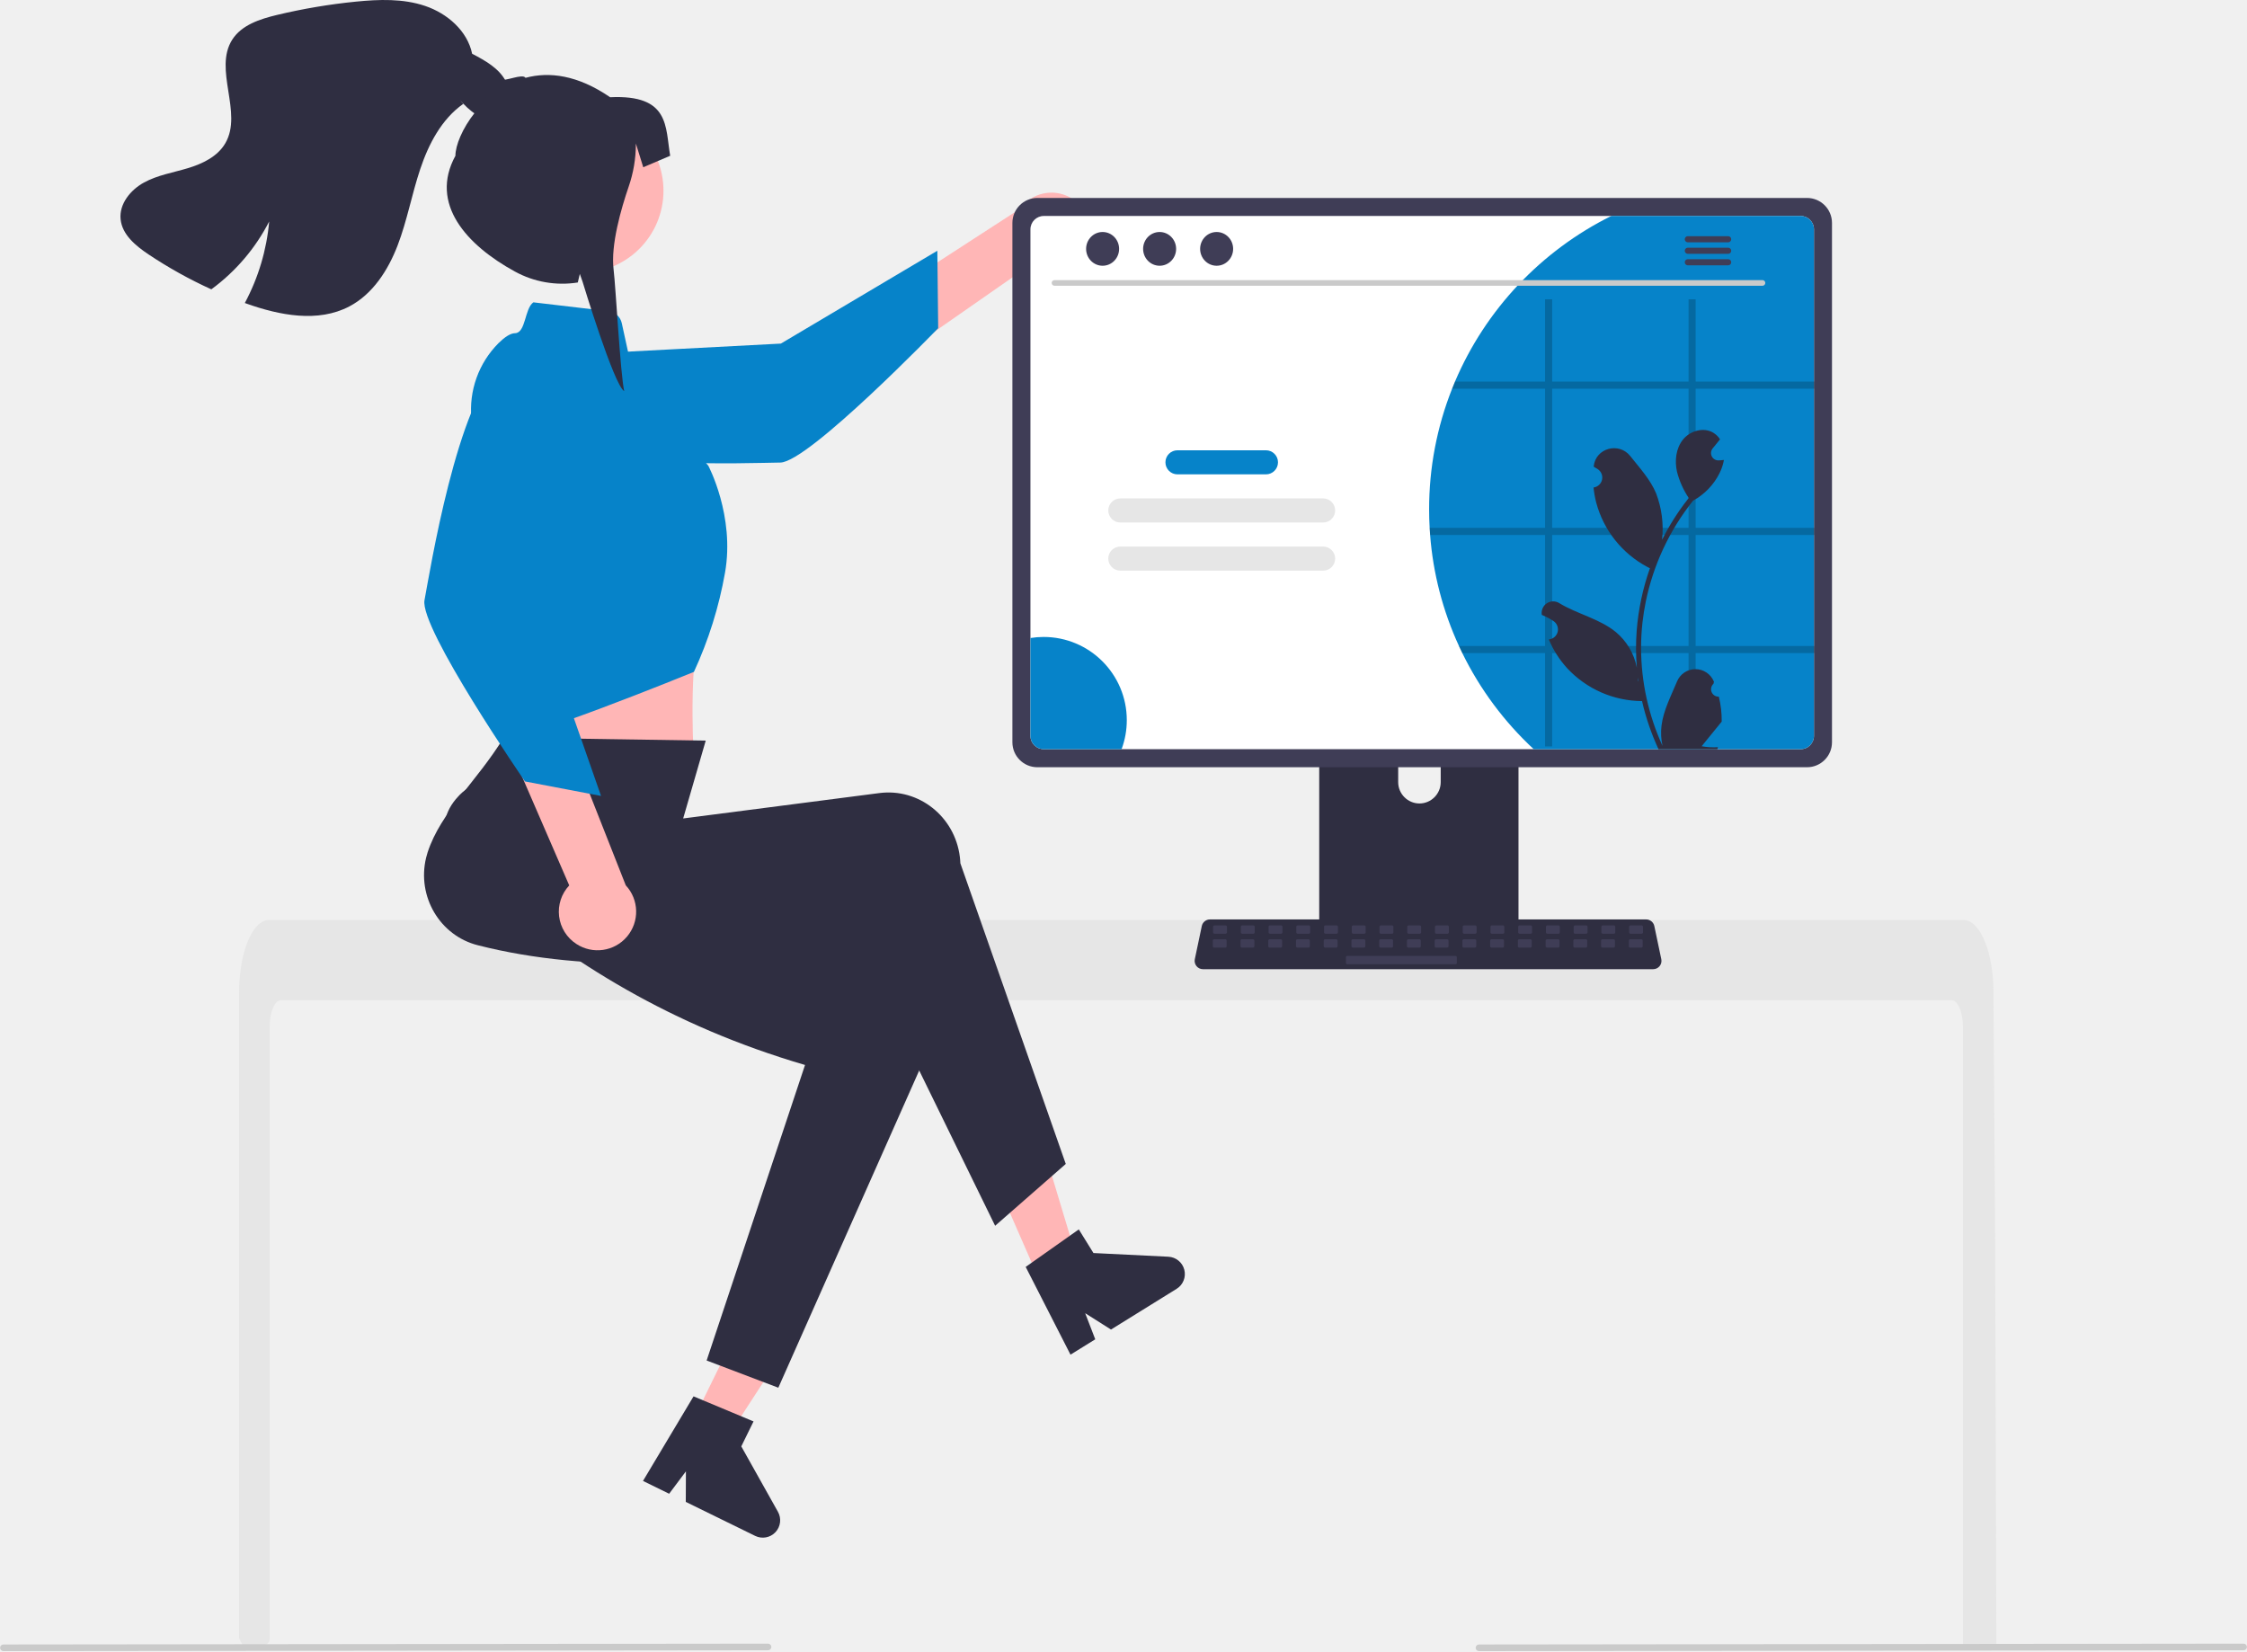
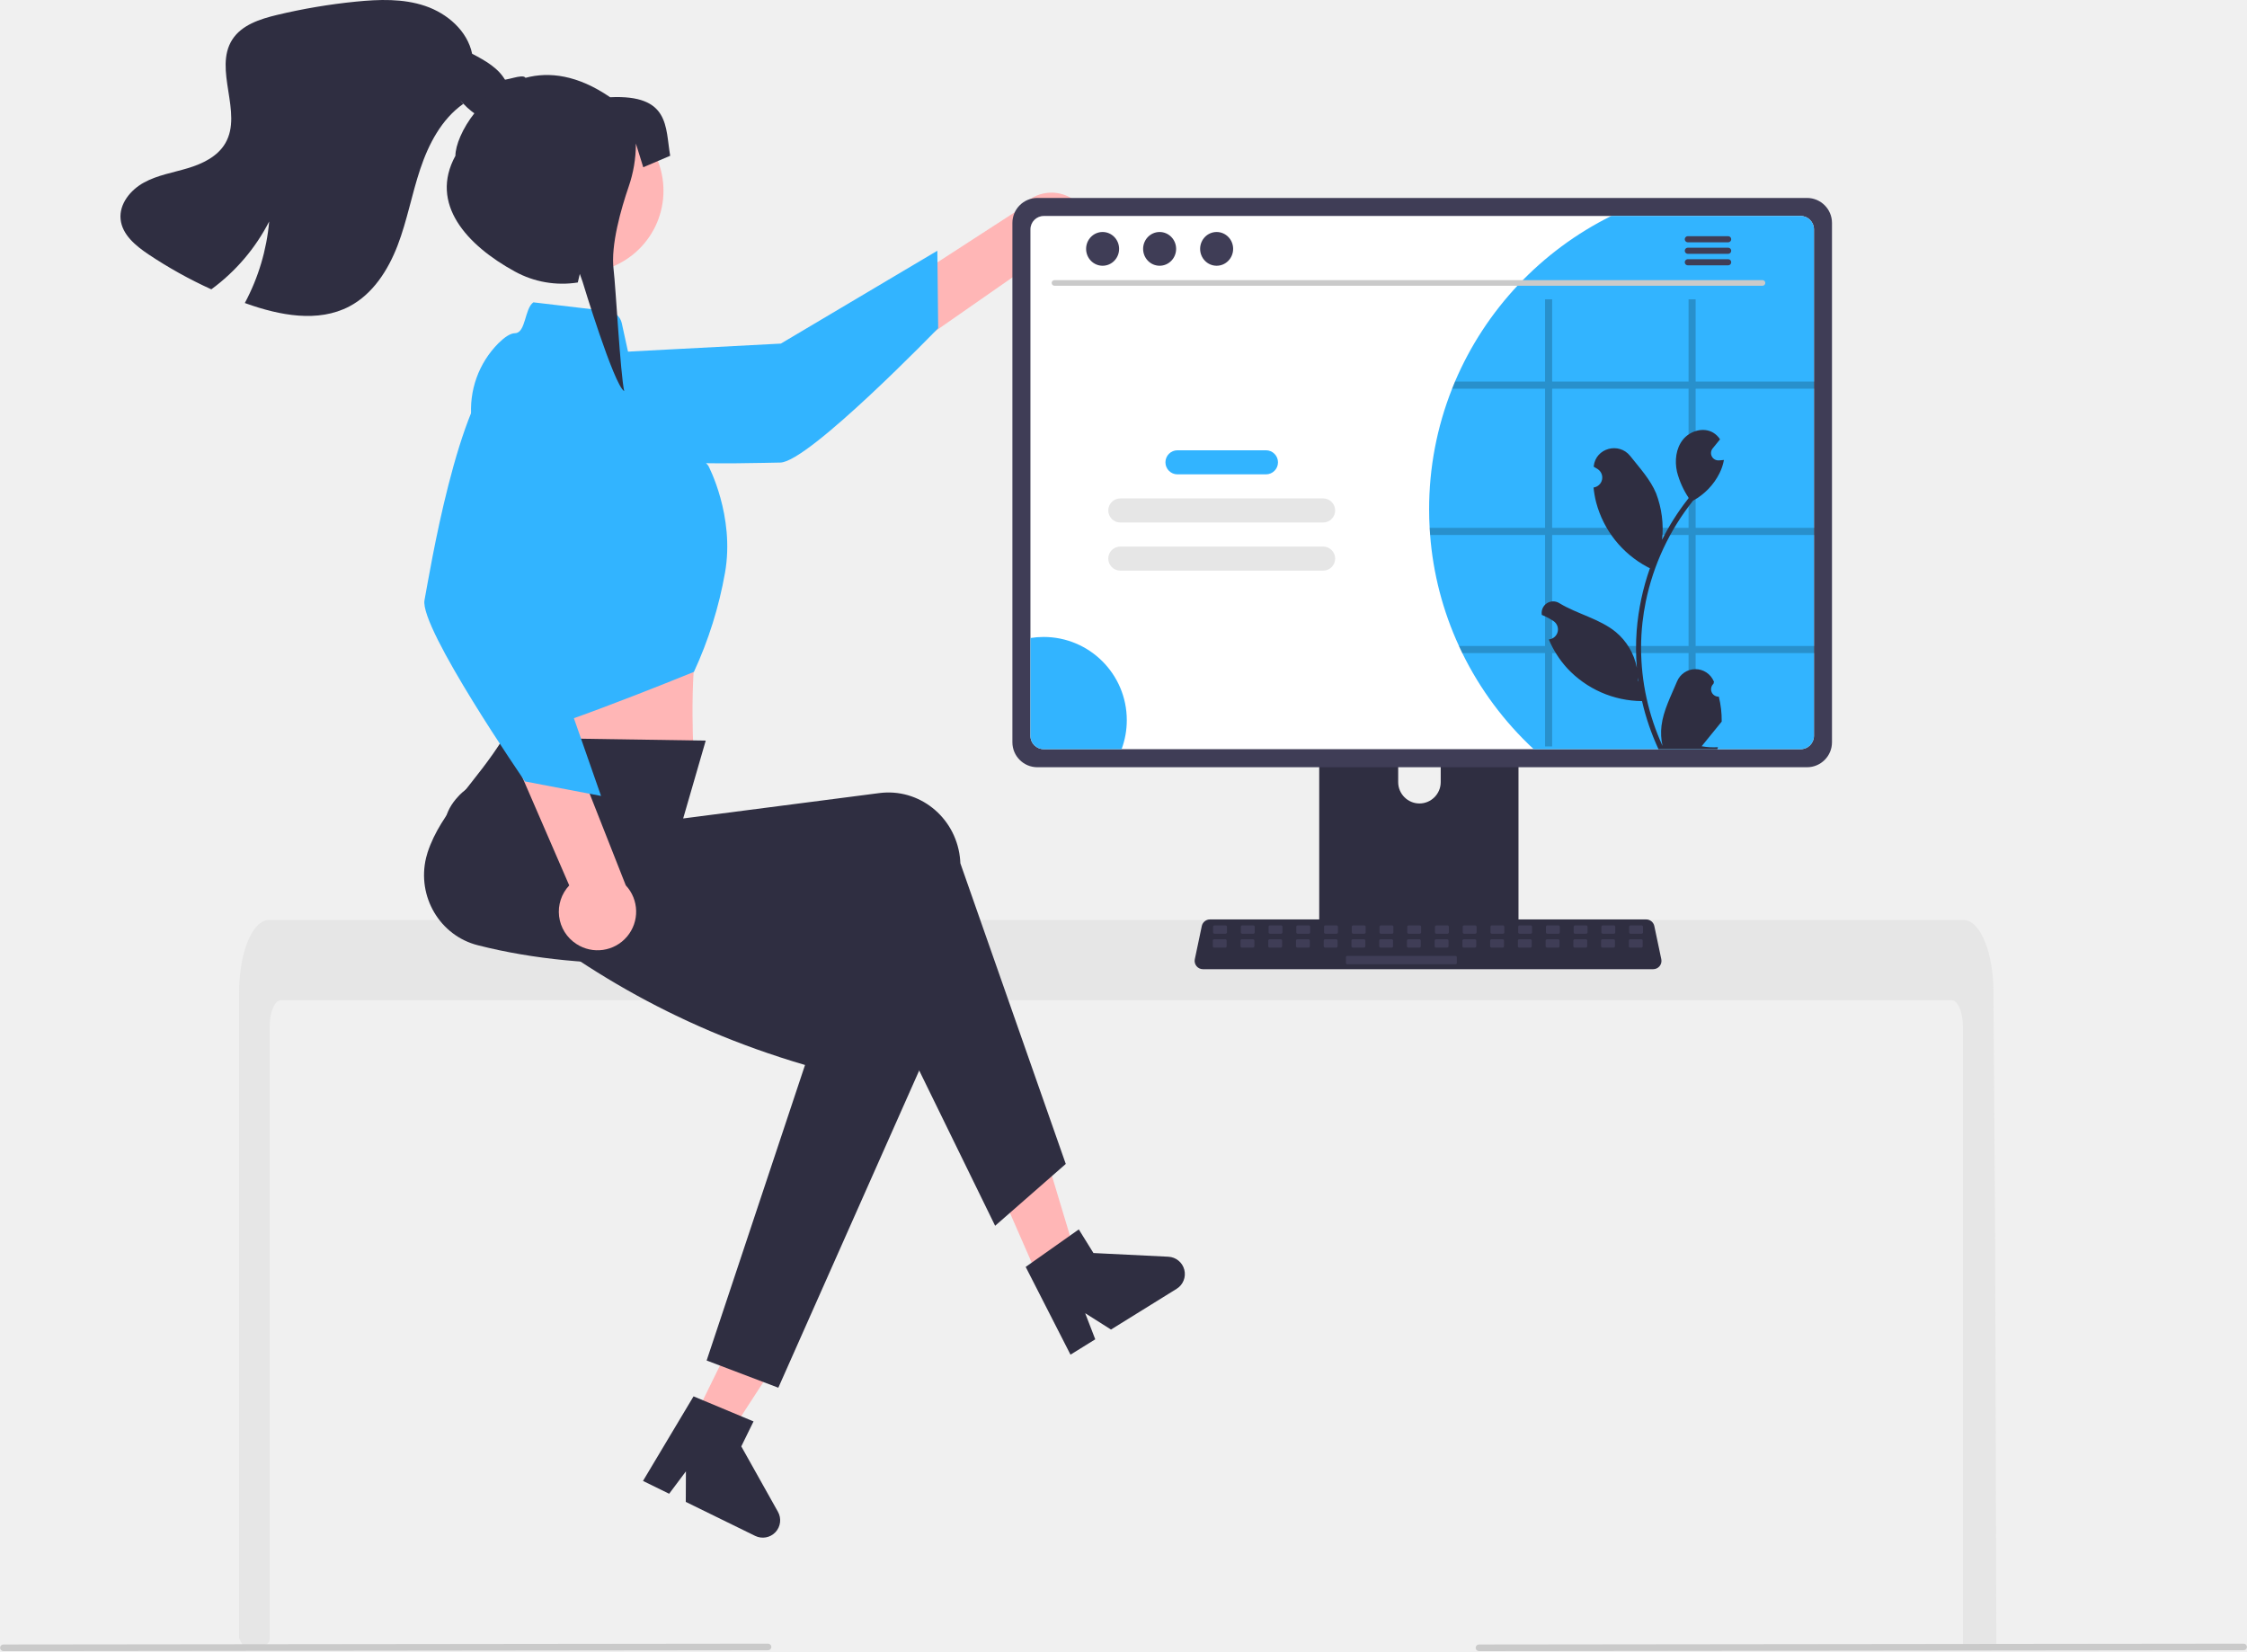
<svg xmlns="http://www.w3.org/2000/svg" data-name="Layer 1" width="810.131" height="595.285" viewBox="0 0 810.131 595.285">
  <polygon points="378.969 471.236 391.767 465.509 375.738 412.214 356.848 420.666 378.969 471.236" fill="#ffb6b6" />
  <path d="M564.736,609.125l19.145-13.52,5.284,8.518,27,1.329a6.261,6.261,0,0,1,2.993,11.575l-23.669,14.683-9.307-5.895,3.634,9.414-8.924,5.536Z" transform="translate(-194.9343 -152.3575)" fill="#2f2e41" />
  <path d="M902.658,522.718c0-5.36-1.8-9.71-4.01-9.72h-602.49c-2.22.01-4.01,4.36-4.02,9.72v220.643a2.003,2.003,0,0,1-1.809,1.994q-2.426.233-4.851.433c-.04,0-.08.01-.12.01-.88.08-1.76.14-2.64.21h-.01q-.679-1.255-1.342-2.533a2.011,2.011,0,0,1-.228-.929V510.108c0-1.48.06-2.97.16-4.44a56.884,56.884,0,0,1,.75-6.02c1.69-9.29,5.51-15.58,9.85-15.6h611a4.683,4.683,0,0,1,1.84.39,7.173,7.173,0,0,1,2.27,1.59,14.07,14.07,0,0,1,2.23,3.05c2.14,3.77,3.67,9.39,4.21,15.93,0,.06.01.12.01.18.14,1.62.21,3.27.2,4.92l.14,21.43.09,12.78.27,40.1.1,14.24.44,146.2h0a2,2,0,0,1-2,2h-8.04a2,2,0,0,1-2-2Z" transform="translate(-194.9343 -152.3575)" fill="#e6e6e6" />
  <path d="M738.942,383.772H674.023a3.464,3.464,0,0,0-3.459,3.467V489.793h71.845V387.24A3.466,3.466,0,0,0,738.942,383.772Zm-32.241,58.27a7.702,7.702,0,0,1-7.666-7.666V422.548a7.666,7.666,0,0,1,15.332,0v11.829a7.702,7.702,0,0,1-7.666,7.666Z" transform="translate(-194.9343 -152.3575)" fill="#2f2e41" />
  <path d="M670.341,486.513v9.894a1.938,1.938,0,0,0,1.934,1.934h68.422a1.944,1.944,0,0,0,1.934-1.934v-9.894Z" transform="translate(-194.9343 -152.3575)" fill="#3f3d56" />
  <path d="M586.932,240.957a13.844,13.844,0,0,1-20.158,6.657l-91.638,63.839-2.53-25.441,90.102-58.376a13.919,13.919,0,0,1,24.224,13.32Z" transform="translate(-194.9343 -152.3575)" fill="#ffb6b6" />
-   <path d="M381.76,281.208s-9.922,14.662,5.648,27.636,78.681,10.393,88.865,10.282,56.913-48.45,56.913-48.45l-.306-27.917-56.418,33.476Z" transform="translate(-194.9343 -152.3575)" fill="#0683c9" />
+   <path d="M381.76,281.208s-9.922,14.662,5.648,27.636,78.681,10.393,88.865,10.282,56.913-48.45,56.913-48.45l-.306-27.917-56.418,33.476Z" transform="translate(-194.9343 -152.3575)" fill="#32b4ff" />
  <path d="M376.142,378.55l1,19s-2.952,16.83-.524,20.462c2.409,3.614,68.568,8.99,68.568,8.99s-2.074-28.336,1.667-48.833Z" transform="translate(-194.9343 -152.3575)" fill="#ffb6b6" />
  <path d="M579.186,572.003l-25.467,22.293-49.913-102.081c-49.495,8.512-96.19,11.239-136.579.942-13.675-3.438-22.034-17.558-18.67-31.538q.236-.98.545-1.94c4.834-14.748,17.487-25.183,27.456-41.404l72.817,1.106-8.133,28.062L511.979,438.29c14.225-1.841,27.217,8.456,29.018,22.998q.143,1.152.186,2.313Z" transform="translate(-194.9343 -152.3575)" fill="#2f2e41" />
  <circle cx="209.64" cy="68.762" r="29.568" fill="#ffb6b6" />
-   <path d="M387.24,261.362l27.111,3.19a5.532,5.532,0,0,1,4.758,4.313l4.311,19.729,26.877,31.651s9.651,18.096,6.032,38.605a145.273,145.273,0,0,1-11.21,35.748s-66.096,27.032-68.509,23.413-3.196-20.058-3.196-20.058l-8.504-94.602a33.944,33.944,0,0,1,9.756-27.275c2.145-2.11,4.263-3.588,5.986-3.588C384.546,272.354,384.047,263.592,387.24,261.362Z" transform="translate(-194.9343 -152.3575)" fill="#0683c9" />
+   <path d="M387.24,261.362l27.111,3.19a5.532,5.532,0,0,1,4.758,4.313l4.311,19.729,26.877,31.651s9.651,18.096,6.032,38.605a145.273,145.273,0,0,1-11.21,35.748s-66.096,27.032-68.509,23.413-3.196-20.058-3.196-20.058l-8.504-94.602a33.944,33.944,0,0,1,9.756-27.275c2.145-2.11,4.263-3.588,5.986-3.588C384.546,272.354,384.047,263.592,387.24,261.362Z" transform="translate(-194.9343 -152.3575)" fill="#32b4ff" />
  <polygon points="250.479 510.874 263.06 517.036 293.347 470.36 274.778 461.265 250.479 510.874" fill="#ffb6b6" />
  <path d="M475.551,652.682l-25.847-9.813,35.474-106.546c-48.193-14.13-84.546-36.889-116.286-63.905-10.768-9.104-18.843-20.795-9.672-31.869q.643-.777,1.343-1.502c10.829-11.118,38.312-8.979,54.4-19.16l35.982,38.416L448.69,468.594l67.551,22.899c13.585,4.605,20.722,19.567,15.941,33.419q-.379,1.097-.85,2.159Z" transform="translate(-194.9343 -152.3575)" fill="#2f2e41" />
  <path d="M444.984,655.794,466.609,664.833l-4.41,9.002,13.217,23.581a6.261,6.261,0,0,1-8.216,8.685l-25.014-12.254.05-11.016-6.045,8.079-9.431-4.62Z" transform="translate(-194.9343 -152.3575)" fill="#2f2e41" />
  <path d="M402.697,492.659a13.844,13.844,0,0,1-2.534-21.077L355.735,369.117l25.438,2.558L420.551,471.552a13.919,13.919,0,0,1-17.853,21.107Z" transform="translate(-194.9343 -152.3575)" fill="#ffb6b6" />
-   <path d="M403.871,283.579s-12.407-12.629-28.208.064S349.895,358.708,347.988,368.713s36.221,65.38,36.221,65.38l27.425,5.228-21.641-61.93Z" transform="translate(-194.9343 -152.3575)" fill="#0683c9" />
+   <path d="M403.871,283.579s-12.407-12.629-28.208.064S349.895,358.708,347.988,368.713s36.221,65.38,36.221,65.38l27.425,5.228-21.641-61.93Z" transform="translate(-194.9343 -152.3575)" fill="#32b4ff" />
  <path d="M846.443,223.726H568.938a9.008,9.008,0,0,0-8.994,8.994V419.982a9.003,9.003,0,0,0,8.994,8.994H846.443a9.003,9.003,0,0,0,8.994-8.994V232.72A9.008,9.008,0,0,0,846.443,223.726Z" transform="translate(-194.9343 -152.3575)" fill="#3f3d56" />
  <path d="M844.126,230.223h-272.87a4.82,4.82,0,0,0-4.81,4.82v182.62a4.818,4.818,0,0,0,4.81,4.81h272.87a4.818,4.818,0,0,0,4.81-4.81v-182.62A4.82,4.82,0,0,0,844.126,230.223Z" transform="translate(-194.9343 -152.3575)" fill="#fff" />
  <path d="M790.976,501.785H628.633a2.986,2.986,0,0,1-2.922-3.602l2.519-11.964a2.999,2.999,0,0,1,2.922-2.371H788.457a2.999,2.999,0,0,1,2.922,2.371l2.519,11.964a2.986,2.986,0,0,1-2.922,3.602Z" transform="translate(-194.9343 -152.3575)" fill="#2f2e41" />
  <rect x="437.37" y="333.645" width="5" height="3" rx="0.488" fill="#3f3d56" />
  <rect x="447.37" y="333.645" width="5" height="3" rx="0.488" fill="#3f3d56" />
  <rect x="457.37" y="333.645" width="5" height="3" rx="0.488" fill="#3f3d56" />
  <rect x="467.37" y="333.645" width="5" height="3" rx="0.488" fill="#3f3d56" />
  <rect x="477.37" y="333.645" width="5" height="3" rx="0.488" fill="#3f3d56" />
  <rect x="487.37" y="333.645" width="5" height="3" rx="0.488" fill="#3f3d56" />
  <rect x="497.37" y="333.645" width="5" height="3" rx="0.488" fill="#3f3d56" />
  <rect x="507.37" y="333.645" width="5" height="3" rx="0.488" fill="#3f3d56" />
  <rect x="517.37" y="333.645" width="5" height="3" rx="0.488" fill="#3f3d56" />
  <rect x="527.37" y="333.645" width="5" height="3" rx="0.488" fill="#3f3d56" />
  <rect x="537.37" y="333.645" width="5" height="3" rx="0.488" fill="#3f3d56" />
  <rect x="547.37" y="333.645" width="5" height="3" rx="0.488" fill="#3f3d56" />
  <rect x="557.37" y="333.645" width="5" height="3" rx="0.488" fill="#3f3d56" />
  <rect x="567.37" y="333.645" width="5" height="3" rx="0.488" fill="#3f3d56" />
  <rect x="577.37" y="333.645" width="5" height="3" rx="0.488" fill="#3f3d56" />
  <rect x="587.37" y="333.645" width="5" height="3" rx="0.488" fill="#3f3d56" />
  <rect x="437.252" y="338.645" width="5" height="3" rx="0.488" fill="#3f3d56" />
  <rect x="447.252" y="338.645" width="5" height="3" rx="0.488" fill="#3f3d56" />
  <rect x="457.252" y="338.645" width="5" height="3" rx="0.488" fill="#3f3d56" />
  <rect x="467.252" y="338.645" width="5" height="3" rx="0.488" fill="#3f3d56" />
  <rect x="477.252" y="338.645" width="5" height="3" rx="0.488" fill="#3f3d56" />
  <rect x="487.252" y="338.645" width="5" height="3" rx="0.488" fill="#3f3d56" />
  <rect x="497.252" y="338.645" width="5" height="3" rx="0.488" fill="#3f3d56" />
  <rect x="507.252" y="338.645" width="5" height="3" rx="0.488" fill="#3f3d56" />
  <rect x="517.252" y="338.645" width="5" height="3" rx="0.488" fill="#3f3d56" />
  <rect x="527.252" y="338.645" width="5" height="3" rx="0.488" fill="#3f3d56" />
  <rect x="537.252" y="338.645" width="5" height="3" rx="0.488" fill="#3f3d56" />
  <rect x="547.252" y="338.645" width="5" height="3" rx="0.488" fill="#3f3d56" />
  <rect x="557.252" y="338.645" width="5" height="3" rx="0.488" fill="#3f3d56" />
  <rect x="567.252" y="338.645" width="5" height="3" rx="0.488" fill="#3f3d56" />
  <rect x="577.252" y="338.645" width="5" height="3" rx="0.488" fill="#3f3d56" />
  <rect x="587.252" y="338.645" width="5" height="3" rx="0.488" fill="#3f3d56" />
  <rect x="485.252" y="344.645" width="40" height="3" rx="0.488" fill="#3f3d56" />
  <path d="M825.334,730.02l-7.71-12.39-1.54,7.08c-.27,1.24-.54,2.5-.79,3.75-2.19-1.87-4.52-3.6-6.8-5.26q-10.5-7.62-20.99-15.26l2.19,12.7c1.35,7.82,2.76,15.8,6.1,22.95.37.81.77,1.61,1.2,2.39h32.54a10.487,10.487,0,0,0,.54-2.24.775.775,0,0,0,.01-.15C830.594,738.74,827.914,734.17,825.334,730.02Z" transform="translate(-194.9343 -152.3575)" fill="#f0f0f0" />
  <path d="M385.334,730.02l-7.71-12.39-1.54,7.08c-.27,1.24-.54,2.5-.79,3.75-2.19-1.87-4.52-3.6-6.8-5.26q-10.5-7.62-20.99-15.26l2.19,12.7c1.35,7.82,2.76,15.8,6.1,22.95.37.81.77,1.61,1.2,2.39h32.54a10.487,10.487,0,0,0,.54-2.24.775.775,0,0,0,.01-.15C390.594,738.74,387.914,734.17,385.334,730.02Z" transform="translate(-194.9343 -152.3575)" fill="#f0f0f0" />
  <path d="M1003.875,747.335l-275.75.307a1.191,1.191,0,0,1,0-2.381l275.75-.307a1.191,1.191,0,0,1,0,2.381Z" transform="translate(-194.9343 -152.3575)" fill="#cacaca" />
  <path d="M471.875,747.335l-275.75.307a1.191,1.191,0,0,1,0-2.381l275.75-.307a1.191,1.191,0,0,1,0,2.381Z" transform="translate(-194.9343 -152.3575)" fill="#cacaca" />
  <path d="M373.306,194.763c-4.77,1.42-9.22-2.57-12.54-6.35l1.18,1.4c-7.81,5.5-12.48,14.46-15.51,23.53-3.03,9.06-4.72,18.55-8.14,27.48-3.42,8.92-8.94,17.55-17.39,22-11.32,5.96-25.19,3.25-37.23-1.05-.16-.06-.31-.11-.47-.17a76.722,76.722,0,0,0,8.78-29.4,69.759,69.759,0,0,1-20.86,24.47,160.14,160.14,0,0,1-22.62-12.58c-4.65-3.11-9.55-7.13-10.09-12.7-.55-5.53,3.58-10.58,8.45-13.24,4.87-2.66,10.47-3.56,15.79-5.16,5.31-1.59,10.73-4.2,13.52-9,6.43-11.04-4.39-26.61,2.51-37.37,3.4-5.29,10-7.41,16.12-8.88a213.117,213.117,0,0,1,28.38-4.79c8.39-.84,17.06-1.15,25.04,1.55,7.98,2.7,15.22,8.97,16.93,17.23,4.66,2.45,9.59,5.16,12.09,9.81C379.746,186.183,378.356,193.263,373.306,194.763Z" transform="translate(-194.9343 -152.3575)" fill="#2f2e41" />
  <path d="M366.186,192.902c-4.568,5.722-7.054,11.91-7.054,15.615-9.489,17.342,4.08,32.238,21.423,41.727a35.53,35.53,0,0,0,22.7,3.958l.726-3.097.983,2.79s11.291,37.293,15.016,39.481c-1.413-6.637-3.032-37.367-3.819-43.844-1.089-8.816,2.708-21.94,5.447-29.922a47.111,47.111,0,0,0,2.579-15.289v-.228l2.667,8.567,9.709-4.142c-1.806-10.361,0-22.123-21.656-21.103-11.713-8.055-22.027-9.282-30.5-6.998-1.093-1.69-7.399,1.476-9.22.586" transform="translate(-194.9343 -152.3575)" fill="#2f2e41" />
-   <path d="M848.936,235.043v182.62a4.818,4.818,0,0,1-4.81,4.81h-96.22a118.076,118.076,0,0,1-25.76-34.66q-.63-1.26-1.2-2.55a117.029,117.029,0,0,1-10.4-40.03c-.07-.85-.13-1.7-.17-2.56-.13-2.2-.19-4.43-.19-6.67a117.535,117.535,0,0,1,8.29-43.51c.33-.86.68-1.71,1.04-2.56a118.399,118.399,0,0,1,56.35-59.71h68.26A4.82,4.82,0,0,1,848.936,235.043Z" transform="translate(-194.9343 -152.3575)" fill="#0683c9" />
+   <path d="M848.936,235.043v182.62a4.818,4.818,0,0,1-4.81,4.81h-96.22a118.076,118.076,0,0,1-25.76-34.66q-.63-1.26-1.2-2.55a117.029,117.029,0,0,1-10.4-40.03c-.07-.85-.13-1.7-.17-2.56-.13-2.2-.19-4.43-.19-6.67a117.535,117.535,0,0,1,8.29-43.51c.33-.86.68-1.71,1.04-2.56a118.399,118.399,0,0,1,56.35-59.71h68.26A4.82,4.82,0,0,1,848.936,235.043Z" transform="translate(-194.9343 -152.3575)" fill="#32b4ff" />
  <path d="M830.41,255.383H575.086a1.016,1.016,0,0,1,0-2.031H830.41a1.016,1.016,0,0,1,0,2.031Z" transform="translate(-194.9343 -152.3575)" fill="#cacaca" />
  <ellipse cx="397.532" cy="89.728" rx="5.95" ry="6.083" fill="#3f3d56" />
  <ellipse cx="418.088" cy="89.728" rx="5.95" ry="6.083" fill="#3f3d56" />
  <ellipse cx="438.644" cy="89.728" rx="5.95" ry="6.083" fill="#3f3d56" />
  <path d="M818.033,237.51H803.431a1.106,1.106,0,0,0,0,2.211h14.602a1.106,1.106,0,0,0,0-2.211Z" transform="translate(-194.9343 -152.3575)" fill="#3f3d56" />
  <path d="M818.033,241.66H803.431a1.106,1.106,0,0,0,0,2.211h14.602a1.106,1.106,0,0,0,0-2.211Z" transform="translate(-194.9343 -152.3575)" fill="#3f3d56" />
  <path d="M818.033,245.805H803.431a1.106,1.106,0,0,0,0,2.211h14.602a1.106,1.106,0,0,0,0-2.211Z" transform="translate(-194.9343 -152.3575)" fill="#3f3d56" />
-   <rect x="420.185" y="162.344" width="40.582" height="8.678" rx="4.339" fill="#0683c9" />
+   <rect x="420.185" y="162.344" width="40.582" height="8.678" rx="4.339" fill="#32b4ff" />
  <rect x="399.575" y="179.7" width="81.802" height="8.678" rx="4.339" fill="#e6e6e6" />
  <rect x="399.575" y="197.056" width="81.802" height="8.678" rx="4.339" fill="#e6e6e6" />
-   <path d="M601.186,412.003a29.815,29.815,0,0,1-1.88,10.47h-28.05a4.818,4.818,0,0,1-4.81-4.81v-35.28a29.628,29.628,0,0,1,4.74-.38A29.998,29.998,0,0,1,601.186,412.003Z" transform="translate(-194.9343 -152.3575)" fill="#0683c9" />
+   <path d="M601.186,412.003a29.815,29.815,0,0,1-1.88,10.47h-28.05a4.818,4.818,0,0,1-4.81-4.81v-35.28a29.628,29.628,0,0,1,4.74-.38A29.998,29.998,0,0,1,601.186,412.003Z" transform="translate(-194.9343 -152.3575)" fill="#32b4ff" />
  <path d="M849.186,292.493v-2.56h-42.91v-29.67h-2.55v29.67h-49.18v-29.67h-2.55v29.67h-32.48c-.36.85-.71,1.7-1.04,2.56h33.52v50.18h-41.62c.04.86.1,1.71.17,2.56h41.45v40.03h-31.05q.57,1.29,1.2,2.55h29.85v33.65h2.55v-33.65h49.18v33.65h2.55v-33.65h42.91v-2.55h-42.91v-40.03h42.91v-2.56h-42.91v-50.18Zm-45.46,92.77h-49.18v-40.03h49.18Zm0-42.59h-49.18v-50.18h49.18Z" transform="translate(-194.9343 -152.3575)" opacity="0.2" />
  <path d="M814.637,403.526a2.672,2.672,0,0,1-1.937-4.632l.183-.728q-.036-.087-.073-.175a7.176,7.176,0,0,0-13.237.049c-2.165,5.214-4.922,10.438-5.6,15.951a21.23,21.23,0,0,0,.373,7.301,85.115,85.115,0,0,1-7.743-35.351,82.154,82.154,0,0,1,.51-9.165q.422-3.742,1.171-7.431a86.101,86.101,0,0,1,17.075-36.492,22.914,22.914,0,0,0,9.53-9.887,17.478,17.478,0,0,0,1.59-4.776c-.464.061-.935.099-1.399.129-.145.008-.297.015-.441.023l-.055.002a2.648,2.648,0,0,1-2.174-4.313q.3-.37.601-.739c.304-.38.616-.753.92-1.133a1.318,1.318,0,0,0,.099-.114c.35-.434.7-.859,1.05-1.293a7.656,7.656,0,0,0-2.51-2.426c-3.506-2.054-8.343-.631-10.876,2.54-2.54,3.171-3.019,7.621-2.137,11.583a30.682,30.682,0,0,0,4.244,9.461c-.19.243-.388.479-.578.723a86.658,86.658,0,0,0-9.045,14.329,36.024,36.024,0,0,0-2.151-16.733c-2.059-4.966-5.917-9.149-9.315-13.442-4.081-5.157-12.451-2.906-13.17,3.631q-.01.095-.02.19.757.427,1.482.907a3.625,3.625,0,0,1-1.461,6.596l-.074.011a36.067,36.067,0,0,0,.951,5.392,37.134,37.134,0,0,0,18.489,23.273c.297.152.586.304.882.449a88.452,88.452,0,0,0-4.761,22.406,83.894,83.894,0,0,0,.061,13.546l-.023-.16a22.168,22.168,0,0,0-7.568-12.8c-5.824-4.784-14.052-6.546-20.334-10.391a4.16,4.16,0,0,0-6.372,4.047q.013.084.026.168a24.351,24.351,0,0,1,2.73,1.316q.757.427,1.482.907a3.625,3.625,0,0,1-1.461,6.596l-.074.011c-.053.008-.099.015-.152.023a36.097,36.097,0,0,0,6.64,10.397,37.167,37.167,0,0,0,26.955,11.827h.008a88.426,88.426,0,0,0,5.94,17.341h21.22c.076-.236.145-.479.213-.715a24.109,24.109,0,0,1-5.872-.35c1.574-1.932,3.149-3.879,4.723-5.811a1.318,1.318,0,0,0,.099-.114c.799-.989,1.605-1.97,2.403-2.959l0-.001a35.315,35.315,0,0,0-1.035-8.996Zm-24.299-47.801.011-.015-.011.03Zm-4.7,42.371-.183-.411c.008-.297.008-.593,0-.897,0-.084-.015-.167-.015-.251.068.525.129,1.05.205,1.574Z" transform="translate(-194.9343 -152.3575)" fill="#2f2e41" />
</svg>
